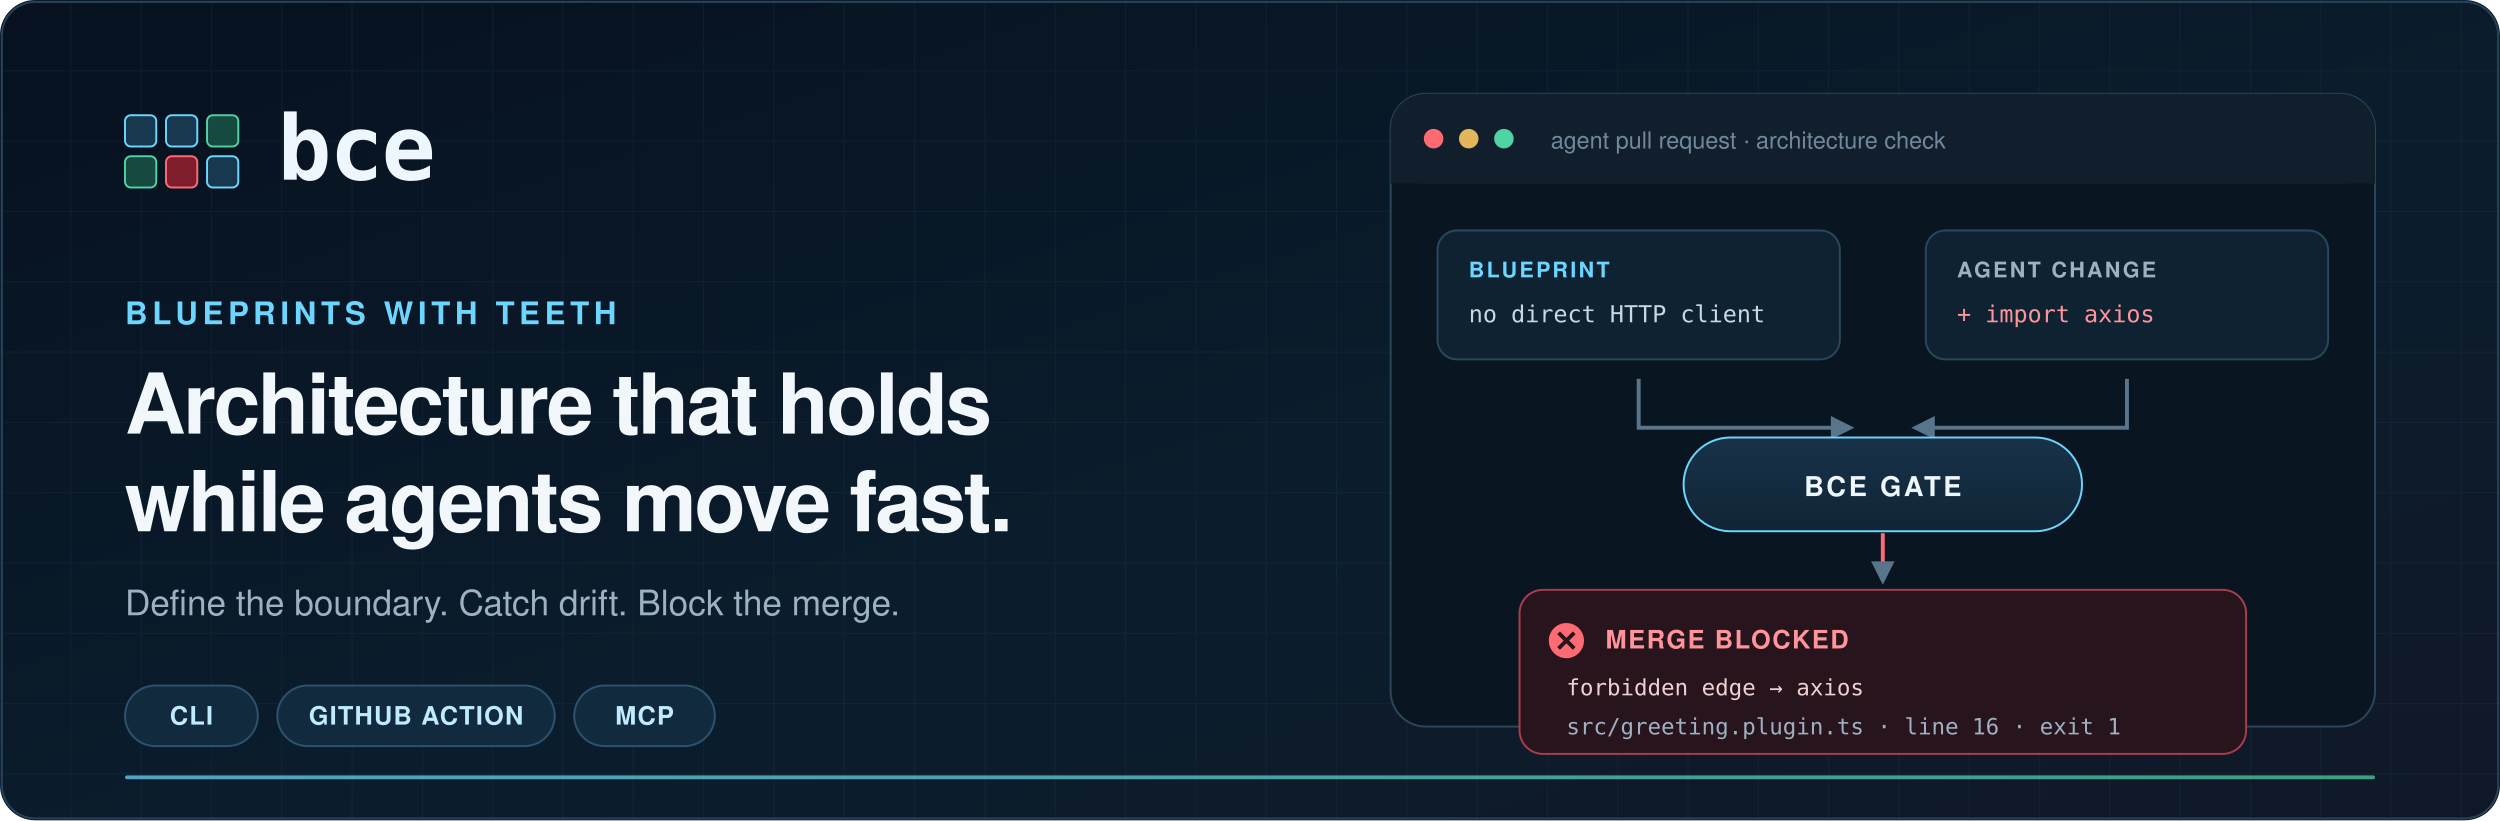
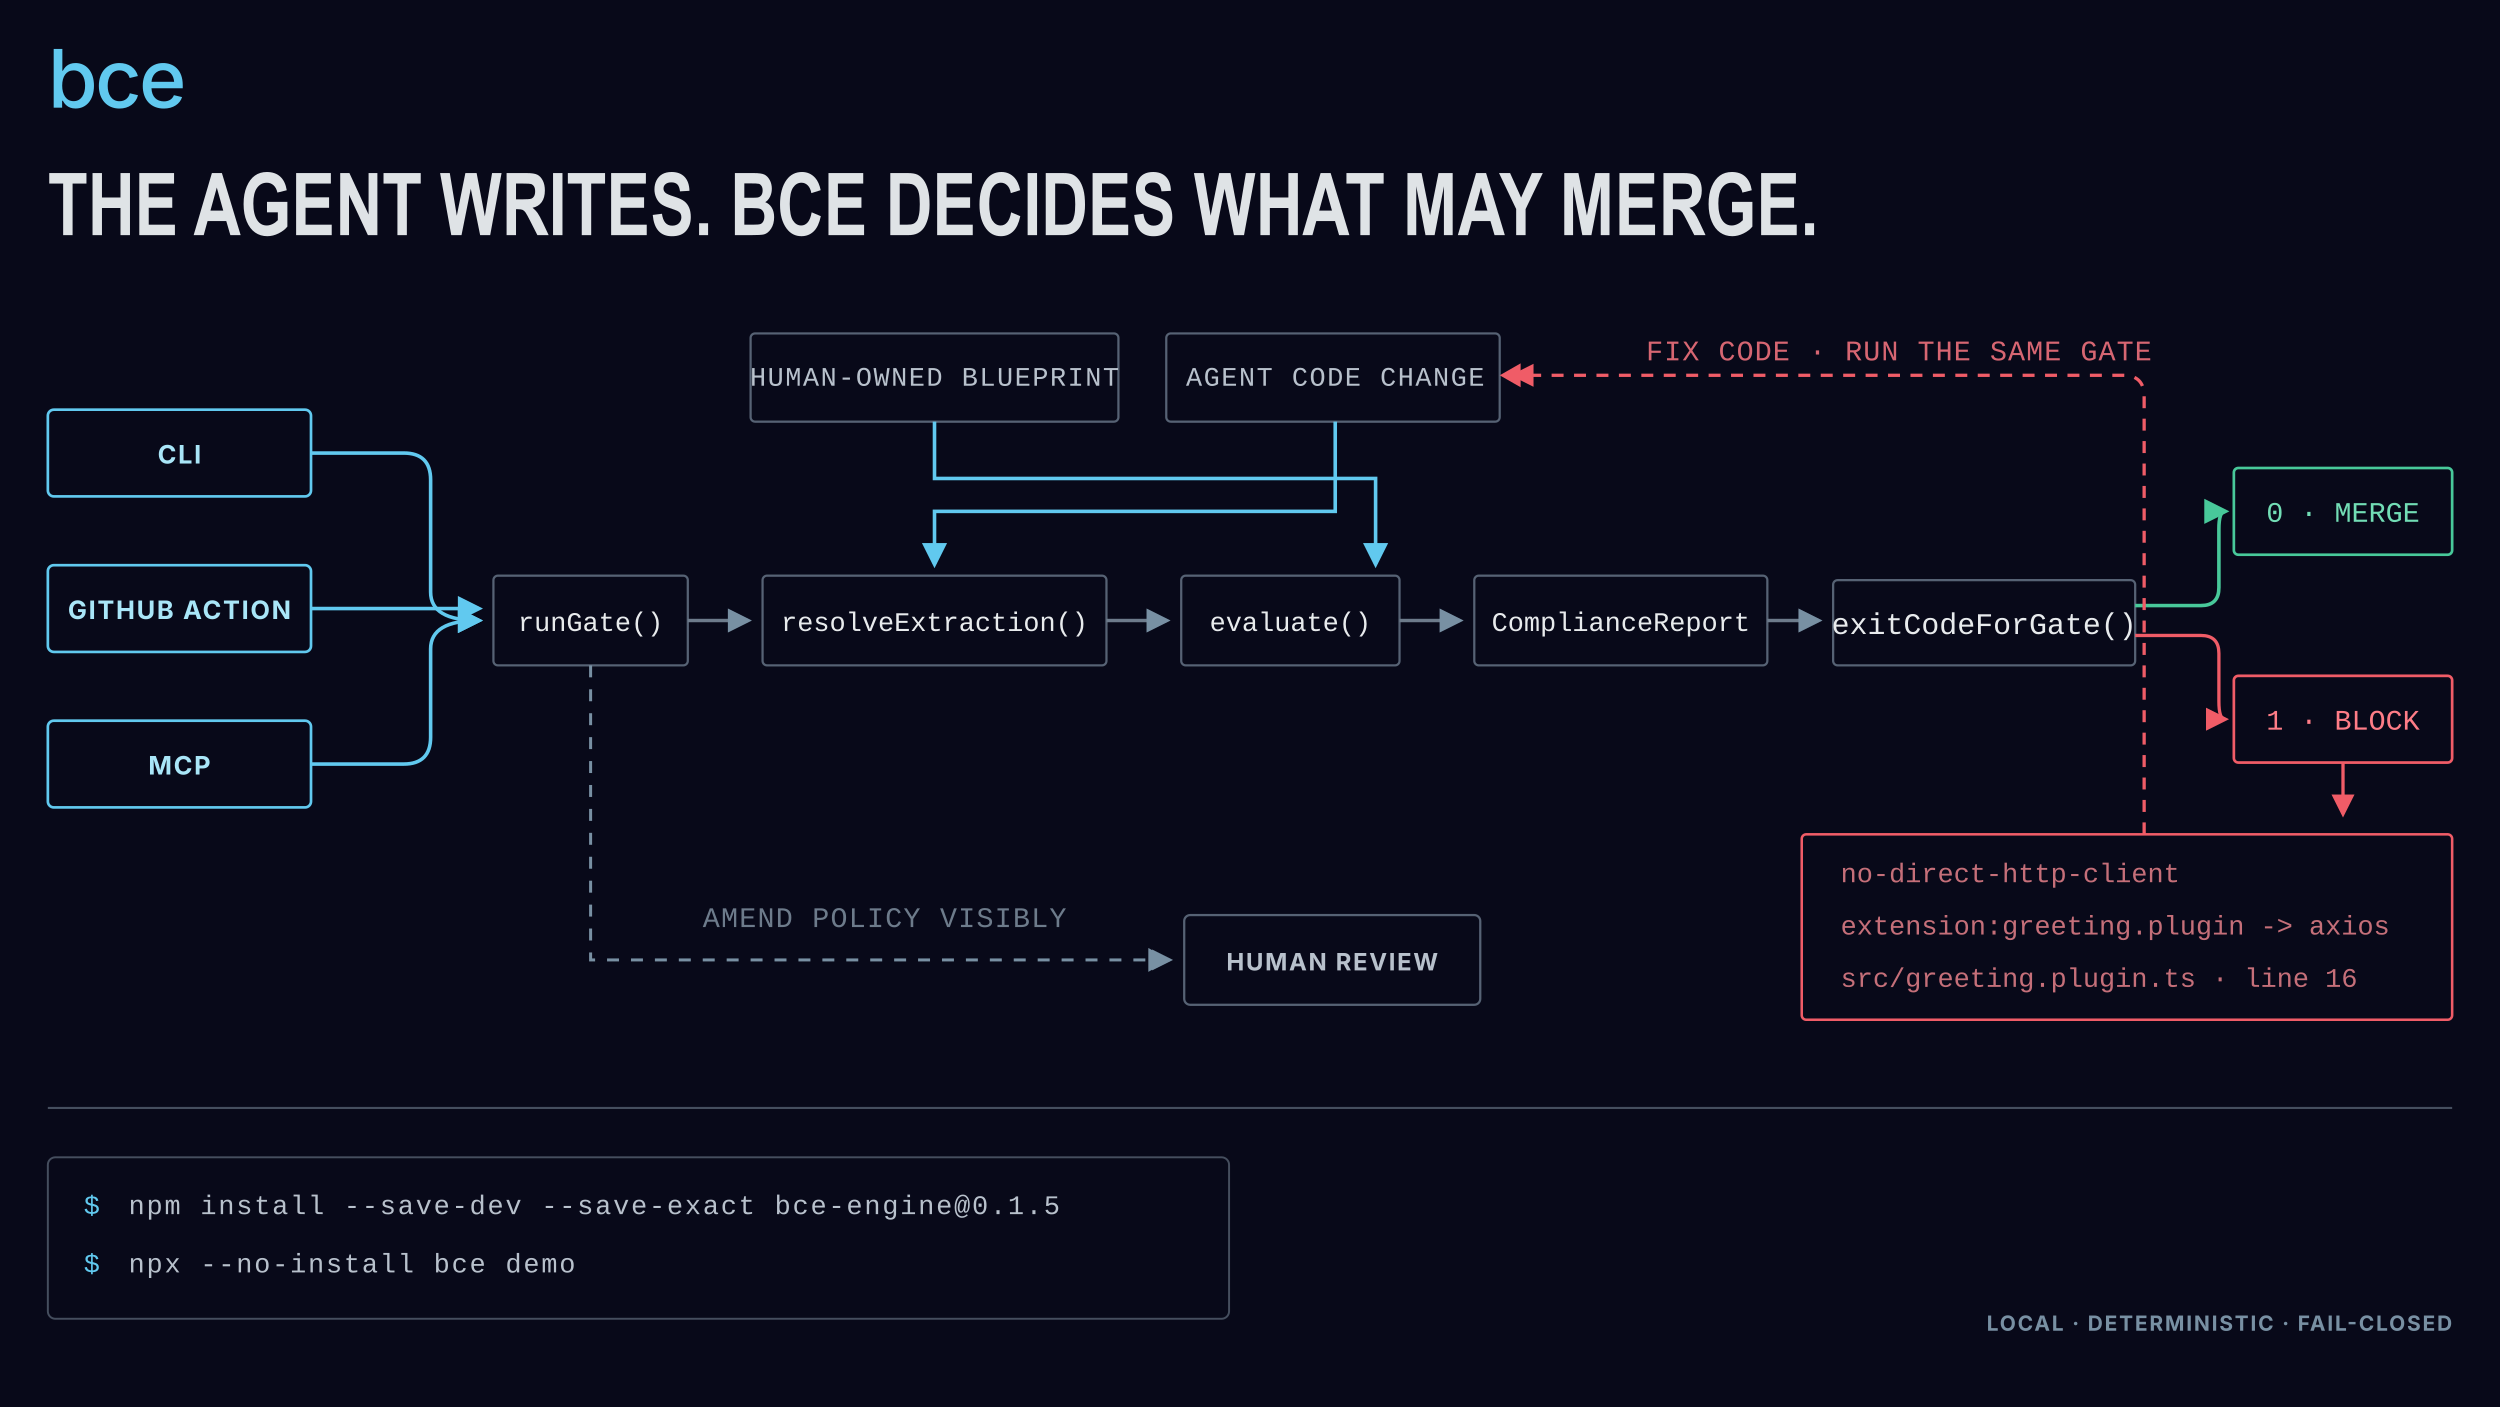
- <svg xmlns="http://www.w3.org/2000/svg" width="1280" height="420" viewBox="0 0 1280 420" role="img" aria-labelledby="title desc">
+ <svg xmlns="http://www.w3.org/2000/svg" width="1672" height="941" viewBox="0 0 1672 941" role="img" aria-labelledby="title desc">
  <defs>
-     <linearGradient id="bg" x1="0" y1="0" x2="1" y2="1">
-       <stop offset="0" stop-color="#07111f" />
-       <stop offset="0.58" stop-color="#0b1d2d" />
-       <stop offset="1" stop-color="#101827" />
-     </linearGradient>
-     <linearGradient id="brand" x1="0" y1="0" x2="1" y2="0">
-       <stop offset="0" stop-color="#6dd6ff" />
-       <stop offset="1" stop-color="#4ed3a3" />
-     </linearGradient>
-     <linearGradient id="gate" x1="0" y1="0" x2="0" y2="1">
-       <stop offset="0" stop-color="#183249" />
-       <stop offset="1" stop-color="#102536" />
-     </linearGradient>
-     <pattern id="grid" width="36" height="36" patternUnits="userSpaceOnUse">
-       <path d="M36 0H0V36" fill="none" stroke="#244058" stroke-width="1" stroke-opacity="0.22" />
-     </pattern>
-     <marker id="arrow" viewBox="0 0 10 10" refX="8" refY="5" markerWidth="6" markerHeight="6" orient="auto-start-reverse">
-       <path d="M0 0L10 5L0 10Z" fill="#58758c" />
-     </marker>
+     <marker id="arrow-steel" viewBox="0 0 10 10" refX="8.2" refY="5" markerWidth="7" markerHeight="7" orient="auto">
+       <path d="M0 0L10 5L0 10Z" fill="#7890a3" />
+     </marker>
+     <marker id="arrow-cyan" viewBox="0 0 10 10" refX="8.2" refY="5" markerWidth="7" markerHeight="7" orient="auto">
+       <path d="M0 0L10 5L0 10Z" fill="#61c9ef" />
+     </marker>
+     <marker id="arrow-green" viewBox="0 0 10 10" refX="8.2" refY="5" markerWidth="7" markerHeight="7" orient="auto">
+       <path d="M0 0L10 5L0 10Z" fill="#48c99a" />
+     </marker>
+     <marker id="arrow-red" viewBox="0 0 10 10" refX="8.2" refY="5" markerWidth="7" markerHeight="7" orient="auto">
+       <path d="M0 0L10 5L0 10Z" fill="#f05c67" />
+     </marker>
+     <style>
+       .display { font-family: "AvenirNextCondensed-Heavy", "Avenir Next Condensed", ui-sans-serif, sans-serif; }
+       .sans { font-family: ui-sans-serif, -apple-system, BlinkMacSystemFont, "Segoe UI", sans-serif; }
+       .mono { font-family: ui-monospace, "SFMono-Regular", Menlo, Consolas, "Liberation Mono", monospace; font-weight: 450; }
+       .node { fill: #080919; stroke: #566274; stroke-width: 1.5; }
+       .surface { fill: #080919; stroke: #61c9ef; stroke-width: 1.8; }
+       .route { fill: none; stroke: #6d7b8b; stroke-width: 2.3; marker-end: url(#arrow-steel); }
+       .route-cyan { fill: none; stroke: #61c9ef; stroke-width: 2.4; marker-end: url(#arrow-cyan); }
+       .route-red { fill: none; stroke: #f05c67; stroke-width: 2.2; marker-end: url(#arrow-red); }
+       .route-governance { fill: none; stroke: #7890a3; stroke-width: 2; stroke-dasharray: 8 8; marker-end: url(#arrow-steel); }
+     </style>
  </defs>
-   <rect width="1280" height="420" rx="18" fill="url(#bg)" />
-   <rect width="1280" height="420" rx="18" fill="url(#grid)" />
-   <rect x="1" y="1" width="1278" height="418" rx="17" fill="none" stroke="#274157" />
-   <g font-family="ui-sans-serif, -apple-system, BlinkMacSystemFont, Segoe UI, Helvetica, Arial, sans-serif">
-     <g transform="translate(64 58)">
-       <g aria-label="BCE mark">
-         <rect x="0" y="1" width="16" height="16" rx="3" fill="#17384f" stroke="#6dd6ff" />
-         <rect x="21" y="1" width="16" height="16" rx="3" fill="#17384f" stroke="#6dd6ff" />
-         <rect x="42" y="1" width="16" height="16" rx="3" fill="#164a40" stroke="#4ed3a3" />
-         <rect x="0" y="22" width="16" height="16" rx="3" fill="#164a40" stroke="#4ed3a3" />
-         <rect x="21" y="22" width="16" height="16" rx="3" fill="#7f1d2d" stroke="#ff6b73" />
-         <rect x="42" y="22" width="16" height="16" rx="3" fill="#17384f" stroke="#6dd6ff" />
-       </g>
-       <text x="78" y="34" font-family="ui-monospace, SFMono-Regular, Menlo, Consolas, monospace" font-size="46" font-weight="750" fill="#eef7ff" letter-spacing="-1">bce</text>
-       <text x="0" y="108" font-size="16" font-weight="700" fill="#6dd6ff" letter-spacing="2.4">BLUEPRINTS WITH TEETH</text>
-       <text x="0" y="164" font-size="43" font-weight="760" fill="#f2f7fb" letter-spacing="-1.2">Architecture that holds</text>
-       <text x="0" y="214" font-size="43" font-weight="760" fill="#f2f7fb" letter-spacing="-1.2">while agents move fast.</text>
-       <text x="0" y="257" font-size="18" fill="#9db1c2">Define the boundary. Catch drift. Block the merge.</text>
-       <g transform="translate(0 293)" font-size="13" font-weight="650" letter-spacing="0.6">
-         <rect width="68" height="31" rx="15.5" fill="#122a3d" stroke="#2c536e" />
-         <text x="34" y="20" text-anchor="middle" fill="#bfeaff">CLI</text>
-         <rect x="78" width="142" height="31" rx="15.5" fill="#122a3d" stroke="#2c536e" />
-         <text x="149" y="20" text-anchor="middle" fill="#bfeaff">GITHUB ACTION</text>
-         <rect x="230" width="72" height="31" rx="15.5" fill="#122a3d" stroke="#2c536e" />
-         <text x="266" y="20" text-anchor="middle" fill="#bfeaff">MCP</text>
-       </g>
-     </g>
-     <g transform="translate(712 48)">
-       <rect width="504" height="324" rx="18" fill="#0a1522" stroke="#2b465b" />
-       <rect width="504" height="46" rx="18" fill="#111f2d" />
-       <rect y="30" width="504" height="16" fill="#111f2d" />
-       <circle cx="22" cy="23" r="5" fill="#ff6b73" />
-       <circle cx="40" cy="23" r="5" fill="#e4b65b" />
-       <circle cx="58" cy="23" r="5" fill="#4ed3a3" />
-       <text x="82" y="28" font-size="12" fill="#71889a">agent pull request · architecture check</text>
-       <g transform="translate(24 70)">
-         <rect width="206" height="66" rx="10" fill="#0f2232" stroke="#29475d" />
-         <text x="16" y="24" font-size="11" font-weight="700" fill="#6dd6ff" letter-spacing="1.2">BLUEPRINT</text>
-         <text x="16" y="47" font-family="ui-monospace, SFMono-Regular, Menlo, monospace" font-size="12" fill="#c9d8e3">no direct HTTP client</text>
-         <rect x="250" width="206" height="66" rx="10" fill="#0f2232" stroke="#29475d" />
-         <text x="266" y="24" font-size="11" font-weight="700" fill="#9db1c2" letter-spacing="1.2">AGENT CHANGE</text>
-         <text x="266" y="47" font-family="ui-monospace, SFMono-Regular, Menlo, monospace" font-size="12" fill="#ff959a">+ import axios</text>
-         <path d="M103 76V101H211" fill="none" stroke="#58758c" stroke-width="2" marker-end="url(#arrow)" />
-         <path d="M353 76V101H245" fill="none" stroke="#58758c" stroke-width="2" marker-end="url(#arrow)" />
-         <rect x="126" y="106" width="204" height="48" rx="24" fill="url(#gate)" stroke="#6dd6ff" />
-         <text x="228" y="136" text-anchor="middle" font-size="14" font-weight="750" fill="#eef7ff" letter-spacing="1.4">BCE GATE</text>
-         <path d="M228 155V179" fill="none" stroke="#ff6b73" stroke-width="2" marker-end="url(#arrow)" />
-         <rect x="42" y="184" width="372" height="84" rx="12" fill="#28141d" stroke="#a83e4d" />
-         <circle cx="66" cy="210" r="9" fill="#ff6b73" />
-         <path d="M62 206L70 214M70 206L62 214" stroke="#28141d" stroke-width="2" />
-         <text x="86" y="214" font-size="13" font-weight="750" fill="#ff959a" letter-spacing="0.8">MERGE BLOCKED</text>
-         <text x="66" y="238" font-family="ui-monospace, SFMono-Regular, Menlo, monospace" font-size="11.5" fill="#efd1d4">forbidden edge → axios</text>
-         <text x="66" y="258" font-family="ui-monospace, SFMono-Regular, Menlo, monospace" font-size="11.5" fill="#9db1c2">src/greeting.plugin.ts · line 16 · exit 1</text>
-       </g>
-     </g>
+   <rect width="1672" height="941" fill="#080919" />
+   <g class="sans">
+     <text x="32" y="72" font-size="54" font-weight="500" letter-spacing="-1.8" fill="#61c9ef">bce</text>
+     <g transform="translate(32 103) scale(.92 1)" fill="#dfe3e6" aria-hidden="true">
+       <g transform="translate(0 54.26172)">
+         <path d="M 11.129 0 L 11.129 -34.492 L 1.02 -34.492 L 1.02 -41.516 L 28.066 -41.516 L 28.066 -34.492 L 17.984 -34.492 L 17.984 0 Z M 11.129 0 " />
+       </g>
+       <g transform="translate(29 54.26172)">
+         <path d="M 3.484 0 L 3.484 -41.516 L 10.336 -41.516 L 10.336 -25.176 L 23.816 -25.176 L 23.816 -41.516 L 30.699 -41.516 L 30.699 0 L 23.816 0 L 23.816 -18.152 L 10.336 -18.152 L 10.336 0 Z M 3.484 0 " />
+       </g>
+       <g transform="translate(63 54.26172)">
+         <path d="M 3.484 0 L 3.484 -41.516 L 28.746 -41.516 L 28.746 -34.492 L 10.336 -34.492 L 10.336 -25.289 L 27.441 -25.289 L 27.441 -18.297 L 10.336 -18.297 L 10.336 -6.996 L 29.367 -6.996 L 29.367 0 Z M 3.484 0 " />
+       </g>
+       <g transform="translate(106 54.26172)">
+         <path d="M 34.156 0 L 26.68 0 L 23.703 -9.43 L 10.109 -9.43 L 7.305 0 L 0 0 L 13.254 -41.516 L 20.531 -41.516 Z M 21.496 -16.426 L 16.82 -31.832 L 12.207 -16.426 Z M 21.496 -16.426 " />
+       </g>
+       <g transform="translate(140 54.26172)">
+         <path d="M 19.312 -15.266 L 19.312 -22.258 L 34.125 -22.258 L 34.125 -5.719 C 32.633 -3.965 30.52 -2.453 27.781 -1.188 C 25.043 0.078 22.297 0.707 19.539 0.707 C 16.18 0.707 13.215 -0.117 10.648 -1.77 C 8.082 -3.422 6.047 -5.895 4.547 -9.191 C 3.047 -12.484 2.293 -16.359 2.293 -20.816 C 2.293 -25.383 3.055 -29.293 4.574 -32.539 C 6.094 -35.789 8.066 -38.215 10.492 -39.82 C 12.918 -41.422 15.82 -42.227 19.203 -42.227 C 23.262 -42.227 26.512 -41.191 28.957 -39.125 C 31.402 -37.059 32.973 -34.023 33.672 -30.02 L 26.875 -28.461 C 26.367 -30.594 25.43 -32.227 24.07 -33.359 C 22.711 -34.492 21.09 -35.062 19.203 -35.062 C 16.273 -35.062 13.906 -33.922 12.094 -31.648 C 10.281 -29.375 9.375 -25.902 9.375 -21.242 C 9.375 -16.238 10.355 -12.434 12.32 -9.828 C 14 -7.582 16.273 -6.457 19.145 -6.457 C 20.484 -6.457 21.879 -6.773 23.32 -7.406 C 24.766 -8.039 26.055 -8.902 27.188 -9.996 L 27.188 -15.266 Z M 19.312 -15.266 " />
+       </g>
+       <g transform="translate(177 54.26172)">
+         <path d="M 3.484 0 L 3.484 -41.516 L 28.746 -41.516 L 28.746 -34.492 L 10.336 -34.492 L 10.336 -25.289 L 27.441 -25.289 L 27.441 -18.297 L 10.336 -18.297 L 10.336 -6.996 L 29.367 -6.996 L 29.367 0 Z M 3.484 0 " />
+       </g>
+       <g transform="translate(209 54.26172)">
+         <path d="M 3.539 0 L 3.539 -41.516 L 10.223 -41.516 L 24.156 -13.793 L 24.156 -41.516 L 30.559 -41.516 L 30.559 0 L 23.648 0 L 9.941 -27.074 L 9.941 0 Z M 3.539 0 " />
+       </g>
+       <g transform="translate(243 54.26172)">
+         <path d="M 11.129 0 L 11.129 -34.492 L 1.02 -34.492 L 1.02 -41.516 L 28.066 -41.516 L 28.066 -34.492 L 17.984 -34.492 L 17.984 0 Z M 11.129 0 " />
+       </g>
+       <g transform="translate(285 54.26172)">
+         <path d="M 8.27 0 L 0.141 -41.516 L 7.195 -41.516 L 12.289 -13 L 18.523 -41.516 L 26.707 -41.516 L 32.68 -12.516 L 37.922 -41.516 L 44.832 -41.516 L 36.562 0 L 29.254 0 L 22.457 -31.039 L 15.719 0 Z M 8.27 0 " />
+       </g>
+       <g transform="translate(330 54.26172)">
+         <path d="M 3.484 0 L 3.484 -41.516 L 17.953 -41.516 C 21.656 -41.516 24.297 -41.145 25.883 -40.398 C 27.469 -39.652 28.773 -38.359 29.793 -36.52 C 30.812 -34.68 31.32 -32.473 31.32 -29.906 C 31.32 -26.66 30.543 -24.043 28.984 -22.062 C 27.43 -20.078 25.215 -18.832 22.344 -18.324 C 23.816 -17.266 25.035 -16.109 26 -14.855 C 26.961 -13.598 28.273 -11.348 29.934 -8.102 L 34.07 0 L 25.883 0 L 20.898 -9.035 C 19.105 -12.301 17.891 -14.344 17.246 -15.164 C 16.605 -15.984 15.926 -16.555 15.207 -16.863 C 14.492 -17.176 13.34 -17.332 11.754 -17.332 L 10.336 -17.332 L 10.336 0 Z M 10.336 -23.961 L 15.434 -23.961 C 18.551 -23.961 20.531 -24.098 21.383 -24.371 C 22.23 -24.645 22.922 -25.195 23.449 -26.027 C 23.977 -26.859 24.242 -27.961 24.242 -29.34 C 24.242 -30.66 23.977 -31.723 23.449 -32.527 C 22.922 -33.328 22.203 -33.879 21.297 -34.184 C 20.656 -34.391 18.797 -34.492 15.719 -34.492 L 10.336 -34.492 Z M 10.336 -23.961 " />
+       </g>
+       <g transform="translate(364 54.26172)">
+         <path d="M 3.258 0 L 3.258 -41.516 L 10.109 -41.516 L 10.109 0 Z M 3.258 0 " />
+       </g>
+       <g transform="translate(377 54.26172)">
+         <path d="M 11.129 0 L 11.129 -34.492 L 1.02 -34.492 L 1.02 -41.516 L 28.066 -41.516 L 28.066 -34.492 L 17.984 -34.492 L 17.984 0 Z M 11.129 0 " />
+       </g>
+       <g transform="translate(406 54.26172)">
+         <path d="M 3.484 0 L 3.484 -41.516 L 28.746 -41.516 L 28.746 -34.492 L 10.336 -34.492 L 10.336 -25.289 L 27.441 -25.289 L 27.441 -18.297 L 10.336 -18.297 L 10.336 -6.996 L 29.367 -6.996 L 29.367 0 Z M 3.484 0 " />
+       </g>
+       <g transform="translate(438 54.26172)">
+         <path d="M 1.727 -13.508 L 8.438 -14.301 C 9.195 -8.996 11.668 -6.344 15.859 -6.344 C 17.938 -6.344 19.57 -6.887 20.758 -7.973 C 21.949 -9.059 22.543 -10.402 22.543 -12.008 C 22.543 -12.953 22.336 -13.754 21.922 -14.414 C 21.504 -15.074 20.871 -15.617 20.023 -16.043 C 19.172 -16.469 17.113 -17.18 13.848 -18.18 C 10.922 -19.07 8.781 -20.031 7.422 -21.07 C 6.062 -22.109 4.98 -23.473 4.176 -25.164 C 3.375 -26.852 2.973 -28.668 2.973 -30.613 C 2.973 -32.879 3.488 -34.918 4.516 -36.73 C 5.547 -38.543 6.969 -39.914 8.781 -40.836 C 10.594 -41.762 12.828 -42.227 15.492 -42.227 C 19.492 -42.227 22.617 -41.141 24.867 -38.969 C 27.113 -36.797 28.301 -33.691 28.434 -29.652 L 21.551 -29.281 C 21.25 -31.512 20.598 -33.07 19.598 -33.957 C 18.598 -34.844 17.172 -35.289 15.32 -35.289 C 13.469 -35.289 12.047 -34.898 11.047 -34.125 C 10.047 -33.352 9.543 -32.391 9.543 -31.238 C 9.543 -30.105 9.996 -29.152 10.902 -28.375 C 11.809 -27.602 13.895 -26.754 17.164 -25.828 C 20.617 -24.828 23.113 -23.773 24.652 -22.672 C 26.191 -21.566 27.367 -20.141 28.18 -18.395 C 28.992 -16.648 29.398 -14.527 29.398 -12.035 C 29.398 -8.43 28.289 -5.398 26.07 -2.945 C 23.852 -0.492 20.383 0.734 15.66 0.734 C 7.316 0.734 2.672 -4.012 1.727 -13.508 Z M 1.727 -13.508 " />
+       </g>
+       <g transform="translate(470 54.26172)">
+         <path d="M 3.426 0 L 3.426 -7.957 L 9.969 -7.957 L 9.969 0 Z M 3.426 0 " />
+       </g>
+       <g transform="translate(496 54.26172)">
+         <path d="M 3.453 -41.516 L 17.078 -41.516 C 20.797 -41.516 23.41 -41.18 24.922 -40.5 C 26.434 -39.82 27.707 -38.621 28.746 -36.902 C 29.785 -35.184 30.305 -33.238 30.305 -31.066 C 30.305 -29.066 29.859 -27.258 28.973 -25.645 C 28.086 -24.031 26.934 -22.836 25.516 -22.062 C 27.535 -21.344 29.117 -20.117 30.262 -18.379 C 31.402 -16.641 31.973 -14.527 31.973 -12.035 C 31.973 -9.016 31.246 -6.461 29.793 -4.375 C 28.34 -2.289 26.621 -1 24.641 -0.508 C 23.262 -0.168 20.059 0 15.039 0 L 3.453 0 Z M 10.309 -34.609 L 10.309 -25.008 L 14.84 -25.008 C 17.559 -25.008 19.238 -25.055 19.883 -25.148 C 21.051 -25.336 21.969 -25.832 22.629 -26.637 C 23.289 -27.438 23.617 -28.527 23.617 -29.906 C 23.617 -31.133 23.352 -32.129 22.812 -32.895 C 22.273 -33.66 21.621 -34.137 20.859 -34.324 C 20.094 -34.512 17.898 -34.609 14.273 -34.609 Z M 10.309 -18.098 L 10.309 -6.996 L 16.68 -6.996 C 19.477 -6.996 21.27 -7.141 22.062 -7.434 C 22.855 -7.727 23.52 -8.301 24.059 -9.16 C 24.598 -10.02 24.867 -11.109 24.867 -12.434 C 24.867 -13.793 24.578 -14.91 24 -15.789 C 23.426 -16.668 22.66 -17.27 21.707 -17.602 C 20.754 -17.93 18.805 -18.098 15.859 -18.098 Z M 10.309 -18.098 " />
+       </g>
+       <g transform="translate(530 54.26172)">
+         <path d="M 25.262 -15.266 L 31.918 -12.688 C 30.879 -8.043 29.152 -4.648 26.734 -2.508 C 24.316 -0.363 21.344 0.707 17.812 0.707 C 13.375 0.707 9.781 -1 7.023 -4.418 C 3.852 -8.363 2.266 -13.688 2.266 -20.391 C 2.266 -27.469 3.859 -33.012 7.051 -37.016 C 9.828 -40.488 13.555 -42.227 18.238 -42.227 C 22.051 -42.227 25.242 -40.922 27.812 -38.316 C 29.641 -36.469 30.984 -33.719 31.832 -30.078 L 25.035 -28.094 C 24.602 -30.34 23.738 -32.062 22.445 -33.262 C 21.152 -34.461 19.625 -35.062 17.871 -35.062 C 15.359 -35.062 13.312 -33.965 11.727 -31.773 C 10.141 -29.586 9.344 -25.969 9.344 -20.93 C 9.344 -15.699 10.121 -11.98 11.668 -9.77 C 13.215 -7.562 15.227 -6.457 17.699 -6.457 C 19.512 -6.457 21.078 -7.16 22.402 -8.566 C 23.723 -9.973 24.676 -12.207 25.262 -15.266 Z M 25.262 -15.266 " />
+       </g>
+       <g transform="translate(564 54.26172)">
+         <path d="M 3.484 0 L 3.484 -41.516 L 28.746 -41.516 L 28.746 -34.492 L 10.336 -34.492 L 10.336 -25.289 L 27.441 -25.289 L 27.441 -18.297 L 10.336 -18.297 L 10.336 -6.996 L 29.367 -6.996 L 29.367 0 Z M 3.484 0 " />
+       </g>
+       <g transform="translate(609 54.26172)">
+         <path d="M 3.426 -41.516 L 15.973 -41.516 C 19.145 -41.516 21.539 -41.164 23.152 -40.457 C 24.766 -39.75 26.254 -38.555 27.613 -36.875 C 28.973 -35.195 30.039 -33.012 30.812 -30.332 C 31.586 -27.648 31.973 -24.316 31.973 -20.336 C 31.973 -16.746 31.566 -13.625 30.758 -10.973 C 29.945 -8.32 28.914 -6.223 27.668 -4.672 C 26.422 -3.125 24.918 -1.957 23.152 -1.176 C 21.387 -0.391 19.117 0 16.34 0 L 3.426 0 Z M 10.281 -34.492 L 10.281 -6.996 L 15.434 -6.996 C 17.645 -6.996 19.242 -7.203 20.234 -7.617 C 21.227 -8.031 22.039 -8.66 22.672 -9.5 C 23.305 -10.34 23.828 -11.668 24.242 -13.48 C 24.656 -15.293 24.867 -17.68 24.867 -20.645 C 24.867 -23.723 24.652 -26.148 24.227 -27.922 C 23.805 -29.699 23.141 -31.094 22.246 -32.117 C 21.348 -33.137 20.258 -33.805 18.977 -34.125 C 18.012 -34.371 16.152 -34.492 13.395 -34.492 Z M 10.281 -34.492 " />
+       </g>
+       <g transform="translate(643 54.26172)">
+         <path d="M 3.484 0 L 3.484 -41.516 L 28.746 -41.516 L 28.746 -34.492 L 10.336 -34.492 L 10.336 -25.289 L 27.441 -25.289 L 27.441 -18.297 L 10.336 -18.297 L 10.336 -6.996 L 29.367 -6.996 L 29.367 0 Z M 3.484 0 " />
+       </g>
+       <g transform="translate(675 54.26172)">
+         <path d="M 25.262 -15.266 L 31.918 -12.688 C 30.879 -8.043 29.152 -4.648 26.734 -2.508 C 24.316 -0.363 21.344 0.707 17.812 0.707 C 13.375 0.707 9.781 -1 7.023 -4.418 C 3.852 -8.363 2.266 -13.688 2.266 -20.391 C 2.266 -27.469 3.859 -33.012 7.051 -37.016 C 9.828 -40.488 13.555 -42.227 18.238 -42.227 C 22.051 -42.227 25.242 -40.922 27.812 -38.316 C 29.641 -36.469 30.984 -33.719 31.832 -30.078 L 25.035 -28.094 C 24.602 -30.34 23.738 -32.062 22.445 -33.262 C 21.152 -34.461 19.625 -35.062 17.871 -35.062 C 15.359 -35.062 13.312 -33.965 11.727 -31.773 C 10.141 -29.586 9.344 -25.969 9.344 -20.93 C 9.344 -15.699 10.121 -11.98 11.668 -9.77 C 13.215 -7.562 15.227 -6.457 17.699 -6.457 C 19.512 -6.457 21.078 -7.16 22.402 -8.566 C 23.723 -9.973 24.676 -12.207 25.262 -15.266 Z M 25.262 -15.266 " />
+       </g>
+       <g transform="translate(709 54.26172)">
+         <path d="M 3.258 0 L 3.258 -41.516 L 10.109 -41.516 L 10.109 0 Z M 3.258 0 " />
+       </g>
+       <g transform="translate(722 54.26172)">
+         <path d="M 3.426 -41.516 L 15.973 -41.516 C 19.145 -41.516 21.539 -41.164 23.152 -40.457 C 24.766 -39.75 26.254 -38.555 27.613 -36.875 C 28.973 -35.195 30.039 -33.012 30.812 -30.332 C 31.586 -27.648 31.973 -24.316 31.973 -20.336 C 31.973 -16.746 31.566 -13.625 30.758 -10.973 C 29.945 -8.32 28.914 -6.223 27.668 -4.672 C 26.422 -3.125 24.918 -1.957 23.152 -1.176 C 21.387 -0.391 19.117 0 16.34 0 L 3.426 0 Z M 10.281 -34.492 L 10.281 -6.996 L 15.434 -6.996 C 17.645 -6.996 19.242 -7.203 20.234 -7.617 C 21.227 -8.031 22.039 -8.66 22.672 -9.5 C 23.305 -10.34 23.828 -11.668 24.242 -13.48 C 24.656 -15.293 24.867 -17.68 24.867 -20.645 C 24.867 -23.723 24.652 -26.148 24.227 -27.922 C 23.805 -29.699 23.141 -31.094 22.246 -32.117 C 21.348 -33.137 20.258 -33.805 18.977 -34.125 C 18.012 -34.371 16.152 -34.492 13.395 -34.492 Z M 10.281 -34.492 " />
+       </g>
+       <g transform="translate(756 54.26172)">
+         <path d="M 3.484 0 L 3.484 -41.516 L 28.746 -41.516 L 28.746 -34.492 L 10.336 -34.492 L 10.336 -25.289 L 27.441 -25.289 L 27.441 -18.297 L 10.336 -18.297 L 10.336 -6.996 L 29.367 -6.996 L 29.367 0 Z M 3.484 0 " />
+       </g>
+       <g transform="translate(788 54.26172)">
+         <path d="M 1.727 -13.508 L 8.438 -14.301 C 9.195 -8.996 11.668 -6.344 15.859 -6.344 C 17.938 -6.344 19.57 -6.887 20.758 -7.973 C 21.949 -9.059 22.543 -10.402 22.543 -12.008 C 22.543 -12.953 22.336 -13.754 21.922 -14.414 C 21.504 -15.074 20.871 -15.617 20.023 -16.043 C 19.172 -16.469 17.113 -17.18 13.848 -18.18 C 10.922 -19.07 8.781 -20.031 7.422 -21.07 C 6.062 -22.109 4.98 -23.473 4.176 -25.164 C 3.375 -26.852 2.973 -28.668 2.973 -30.613 C 2.973 -32.879 3.488 -34.918 4.516 -36.73 C 5.547 -38.543 6.969 -39.914 8.781 -40.836 C 10.594 -41.762 12.828 -42.227 15.492 -42.227 C 19.492 -42.227 22.617 -41.141 24.867 -38.969 C 27.113 -36.797 28.301 -33.691 28.434 -29.652 L 21.551 -29.281 C 21.25 -31.512 20.598 -33.07 19.598 -33.957 C 18.598 -34.844 17.172 -35.289 15.32 -35.289 C 13.469 -35.289 12.047 -34.898 11.047 -34.125 C 10.047 -33.352 9.543 -32.391 9.543 -31.238 C 9.543 -30.105 9.996 -29.152 10.902 -28.375 C 11.809 -27.602 13.895 -26.754 17.164 -25.828 C 20.617 -24.828 23.113 -23.773 24.652 -22.672 C 26.191 -21.566 27.367 -20.141 28.18 -18.395 C 28.992 -16.648 29.398 -14.527 29.398 -12.035 C 29.398 -8.43 28.289 -5.398 26.07 -2.945 C 23.852 -0.492 20.383 0.734 15.66 0.734 C 7.316 0.734 2.672 -4.012 1.727 -13.508 Z M 1.727 -13.508 " />
+       </g>
+       <g transform="translate(833 54.26172)">
+         <path d="M 8.27 0 L 0.141 -41.516 L 7.195 -41.516 L 12.289 -13 L 18.523 -41.516 L 26.707 -41.516 L 32.68 -12.516 L 37.922 -41.516 L 44.832 -41.516 L 36.562 0 L 29.254 0 L 22.457 -31.039 L 15.719 0 Z M 8.27 0 " />
+       </g>
+       <g transform="translate(878 54.26172)">
+         <path d="M 3.484 0 L 3.484 -41.516 L 10.336 -41.516 L 10.336 -25.176 L 23.816 -25.176 L 23.816 -41.516 L 30.699 -41.516 L 30.699 0 L 23.816 0 L 23.816 -18.152 L 10.336 -18.152 L 10.336 0 Z M 3.484 0 " />
+       </g>
+       <g transform="translate(912 54.26172)">
+         <path d="M 34.156 0 L 26.68 0 L 23.703 -9.43 L 10.109 -9.43 L 7.305 0 L 0 0 L 13.254 -41.516 L 20.531 -41.516 Z M 21.496 -16.426 L 16.82 -31.832 L 12.207 -16.426 Z M 21.496 -16.426 " />
+       </g>
+       <g transform="translate(943 54.26172)">
+         <path d="M 11.129 0 L 11.129 -34.492 L 1.02 -34.492 L 1.02 -41.516 L 28.066 -41.516 L 28.066 -34.492 L 17.984 -34.492 L 17.984 0 Z M 11.129 0 " />
+       </g>
+       <g transform="translate(985 54.26172)">
+         <path d="M 3.371 0 L 3.371 -41.516 L 13.648 -41.516 L 19.824 -13.195 L 25.941 -41.516 L 36.25 -41.516 L 36.25 0 L 29.879 0 L 29.879 -32.68 L 23.109 0 L 16.484 0 L 9.77 -32.68 L 9.77 0 Z M 3.371 0 " />
+       </g>
+       <g transform="translate(1025 54.26172)">
+         <path d="M 34.156 0 L 26.68 0 L 23.703 -9.43 L 10.109 -9.43 L 7.305 0 L 0 0 L 13.254 -41.516 L 20.531 -41.516 Z M 21.496 -16.426 L 16.82 -31.832 L 12.207 -16.426 Z M 21.496 -16.426 " />
+       </g>
+       <g transform="translate(1055 54.26172)">
+         <path d="M 12.406 0 L 12.406 -17.473 L -0.055 -41.516 L 7.984 -41.516 L 16 -25.094 L 23.875 -41.516 L 31.773 -41.516 L 19.258 -17.418 L 19.258 0 Z M 12.406 0 " />
+       </g>
+       <g transform="translate(1099 54.26172)">
+         <path d="M 3.371 0 L 3.371 -41.516 L 13.648 -41.516 L 19.824 -13.195 L 25.941 -41.516 L 36.25 -41.516 L 36.25 0 L 29.879 0 L 29.879 -32.68 L 23.109 0 L 16.484 0 L 9.77 -32.68 L 9.77 0 Z M 3.371 0 " />
+       </g>
+       <g transform="translate(1139 54.26172)">
+         <path d="M 3.484 0 L 3.484 -41.516 L 28.746 -41.516 L 28.746 -34.492 L 10.336 -34.492 L 10.336 -25.289 L 27.441 -25.289 L 27.441 -18.297 L 10.336 -18.297 L 10.336 -6.996 L 29.367 -6.996 L 29.367 0 Z M 3.484 0 " />
+       </g>
+       <g transform="translate(1171 54.26172)">
+         <path d="M 3.484 0 L 3.484 -41.516 L 17.953 -41.516 C 21.656 -41.516 24.297 -41.145 25.883 -40.398 C 27.469 -39.652 28.773 -38.359 29.793 -36.52 C 30.812 -34.68 31.32 -32.473 31.32 -29.906 C 31.32 -26.66 30.543 -24.043 28.984 -22.062 C 27.43 -20.078 25.215 -18.832 22.344 -18.324 C 23.816 -17.266 25.035 -16.109 26 -14.855 C 26.961 -13.598 28.273 -11.348 29.934 -8.102 L 34.07 0 L 25.883 0 L 20.898 -9.035 C 19.105 -12.301 17.891 -14.344 17.246 -15.164 C 16.605 -15.984 15.926 -16.555 15.207 -16.863 C 14.492 -17.176 13.34 -17.332 11.754 -17.332 L 10.336 -17.332 L 10.336 0 Z M 10.336 -23.961 L 15.434 -23.961 C 18.551 -23.961 20.531 -24.098 21.383 -24.371 C 22.23 -24.645 22.922 -25.195 23.449 -26.027 C 23.977 -26.859 24.242 -27.961 24.242 -29.34 C 24.242 -30.66 23.977 -31.723 23.449 -32.527 C 22.922 -33.328 22.203 -33.879 21.297 -34.184 C 20.656 -34.391 18.797 -34.492 15.719 -34.492 L 10.336 -34.492 Z M 10.336 -23.961 " />
+       </g>
+       <g transform="translate(1205 54.26172)">
+         <path d="M 19.312 -15.266 L 19.312 -22.258 L 34.125 -22.258 L 34.125 -5.719 C 32.633 -3.965 30.52 -2.453 27.781 -1.188 C 25.043 0.078 22.297 0.707 19.539 0.707 C 16.18 0.707 13.215 -0.117 10.648 -1.77 C 8.082 -3.422 6.047 -5.895 4.547 -9.191 C 3.047 -12.484 2.293 -16.359 2.293 -20.816 C 2.293 -25.383 3.055 -29.293 4.574 -32.539 C 6.094 -35.789 8.066 -38.215 10.492 -39.82 C 12.918 -41.422 15.82 -42.227 19.203 -42.227 C 23.262 -42.227 26.512 -41.191 28.957 -39.125 C 31.402 -37.059 32.973 -34.023 33.672 -30.02 L 26.875 -28.461 C 26.367 -30.594 25.43 -32.227 24.07 -33.359 C 22.711 -34.492 21.09 -35.062 19.203 -35.062 C 16.273 -35.062 13.906 -33.922 12.094 -31.648 C 10.281 -29.375 9.375 -25.902 9.375 -21.242 C 9.375 -16.238 10.355 -12.434 12.32 -9.828 C 14 -7.582 16.273 -6.457 19.145 -6.457 C 20.484 -6.457 21.879 -6.773 23.32 -7.406 C 24.766 -8.039 26.055 -8.902 27.188 -9.996 L 27.188 -15.266 Z M 19.312 -15.266 " />
+       </g>
+       <g transform="translate(1242 54.26172)">
+         <path d="M 3.484 0 L 3.484 -41.516 L 28.746 -41.516 L 28.746 -34.492 L 10.336 -34.492 L 10.336 -25.289 L 27.441 -25.289 L 27.441 -18.297 L 10.336 -18.297 L 10.336 -6.996 L 29.367 -6.996 L 29.367 0 Z M 3.484 0 " />
+       </g>
+       <g transform="translate(1274 54.26172)">
+         <path d="M 3.426 0 L 3.426 -7.957 L 9.969 -7.957 L 9.969 0 Z M 3.426 0 " />
+       </g>
+     </g>
+     <g>
+       <rect class="node" x="502" y="223" width="246" height="59" rx="3" />
+       <text class="mono" x="625" y="258" text-anchor="middle" font-size="18" letter-spacing="1" fill="#b8c1cc">HUMAN-OWNED BLUEPRINT</text>
+       <path class="route-cyan" d="M625 282V320H920V377" />
+       <rect class="node" x="780" y="223" width="223" height="59" rx="3" />
+       <text class="mono" x="893" y="258" text-anchor="middle" font-size="18" letter-spacing="1" fill="#b8c1cc">AGENT CODE CHANGE</text>
+       <path class="route-cyan" d="M893 282V342H625V377" />
+     </g>
+     <g font-size="17" font-weight="650" letter-spacing="1.1" fill="#a9e6f8">
+       <rect class="surface" x="32" y="274" width="176" height="58" rx="4" />
+       <text x="120" y="310" text-anchor="middle">CLI</text>
+       <rect class="surface" x="32" y="378" width="176" height="58" rx="4" />
+       <text x="120" y="414" text-anchor="middle">GITHUB ACTION</text>
+       <rect class="surface" x="32" y="482" width="176" height="58" rx="4" />
+       <text x="120" y="518" text-anchor="middle">MCP</text>
+     </g>
+     <path class="route-cyan" d="M208 303H270Q288 303 288 321V396Q288 415 320 415" />
+     <path class="route-cyan" d="M208 407H320" />
+     <path class="route-cyan" d="M208 511H270Q288 511 288 493V434Q288 415 320 415" />
+     <g class="mono" font-size="18" fill="#e8ebed">
+       <rect class="node" x="330" y="385" width="130" height="60" rx="3" />
+       <text x="395" y="422" text-anchor="middle">runGate()</text>
+       <rect class="node" x="510" y="385" width="230" height="60" rx="3" />
+       <text x="625" y="422" text-anchor="middle">resolveExtraction()</text>
+       <rect class="node" x="790" y="385" width="146" height="60" rx="3" />
+       <text x="863" y="422" text-anchor="middle">evaluate()</text>
+       <rect class="node" x="986" y="385" width="196" height="60" rx="3" />
+       <text x="1084" y="422" text-anchor="middle">ComplianceReport</text>
+       <rect class="node" x="1226" y="388" width="202" height="57" rx="3" />
+       <text x="1327" y="424" text-anchor="middle" font-size="20">exitCodeForGate()</text>
+     </g>
+     <path class="route" d="M460 415H500" />
+     <path class="route" d="M740 415H780" />
+     <path class="route" d="M936 415H976" />
+     <path class="route" d="M1182 415H1216" />
+     <g class="mono" font-size="19" font-weight="650">
+       <path d="M1428 405H1472Q1484 405 1484 393V354Q1484 342 1488 342" fill="none" stroke="#48c99a" stroke-width="2.4" marker-end="url(#arrow-green)" />
+       <rect x="1494" y="313" width="146" height="58" rx="3" fill="#080919" stroke="#48c99a" stroke-width="1.8" />
+       <text x="1567" y="349" text-anchor="middle" fill="#72ddb5">0 · MERGE</text>
+       <path class="route-red" d="M1428 425H1472Q1484 425 1484 437V469Q1484 481 1488 481" />
+       <rect x="1494" y="452" width="146" height="58" rx="3" fill="#080919" stroke="#f05c67" stroke-width="1.8" />
+       <text x="1567" y="488" text-anchor="middle" fill="#ff7d87">1 · BLOCK</text>
+     </g>
+     <path class="route-red" d="M1567 510V544" />
+     <rect x="1205" y="558" width="435" height="124" rx="3" fill="#080919" stroke="#f05c67" stroke-width="1.7" />
+     <g class="mono" font-size="18" fill="#c56f79">
+       <text x="1231" y="590">no-direct-http-client</text>
+       <text x="1231" y="625">extension:greeting.plugin -&gt; axios</text>
+       <text x="1231" y="660">src/greeting.plugin.ts · line 16</text>
+     </g>
+     <path class="route-red" stroke-dasharray="8 7" d="M1434 558V265Q1434 251 1420 251H1013" />
+     <path d="M1003 251L1017 243V259Z" fill="#f05c67" />
+     <text class="mono" x="1270" y="241" text-anchor="middle" font-size="19" letter-spacing="0.7" fill="#d76672">FIX CODE · RUN THE SAME GATE</text>
+     <rect class="node" x="792" y="612" width="198" height="60" rx="4" />
+     <text x="891" y="649" text-anchor="middle" font-size="16" font-weight="650" letter-spacing="1.1" fill="#b8c1cc">HUMAN REVIEW</text>
+     <path class="route-governance" d="M395 445V642H782" />
+     <path d="M782 642L768 634V650Z" fill="#7890a3" />
+     <text class="mono" x="470" y="620" font-size="19" letter-spacing="0.8" fill="#6d7b8b">AMEND POLICY VISIBLY</text>
+     <line x1="32" y1="741" x2="1640" y2="741" stroke="#454e5e" stroke-width="1.4" />
+     <g class="mono" font-size="18" font-weight="400" letter-spacing="1.2">
+       <rect x="32" y="774" width="790" height="108" rx="5" fill="#080919" stroke="#454e5e" stroke-width="1.3" />
+       <text x="56" y="812" fill="#61c9ef">$</text>
+       <text x="86" y="812" fill="#b8c1cc">npm install --save-dev --save-exact bce-engine@0.1.5</text>
+       <text x="56" y="851" fill="#61c9ef">$</text>
+       <text x="86" y="851" fill="#b8c1cc">npx --no-install bce demo</text>
+     </g>
+     <text x="1640" y="890" text-anchor="end" font-size="14" font-weight="650" letter-spacing="1.2" fill="#7890a3">LOCAL · DETERMINISTIC · FAIL-CLOSED</text>
  </g>
-   <rect x="64" y="397" width="1152" height="2" rx="1" fill="url(#brand)" opacity="0.72" />
</svg>
